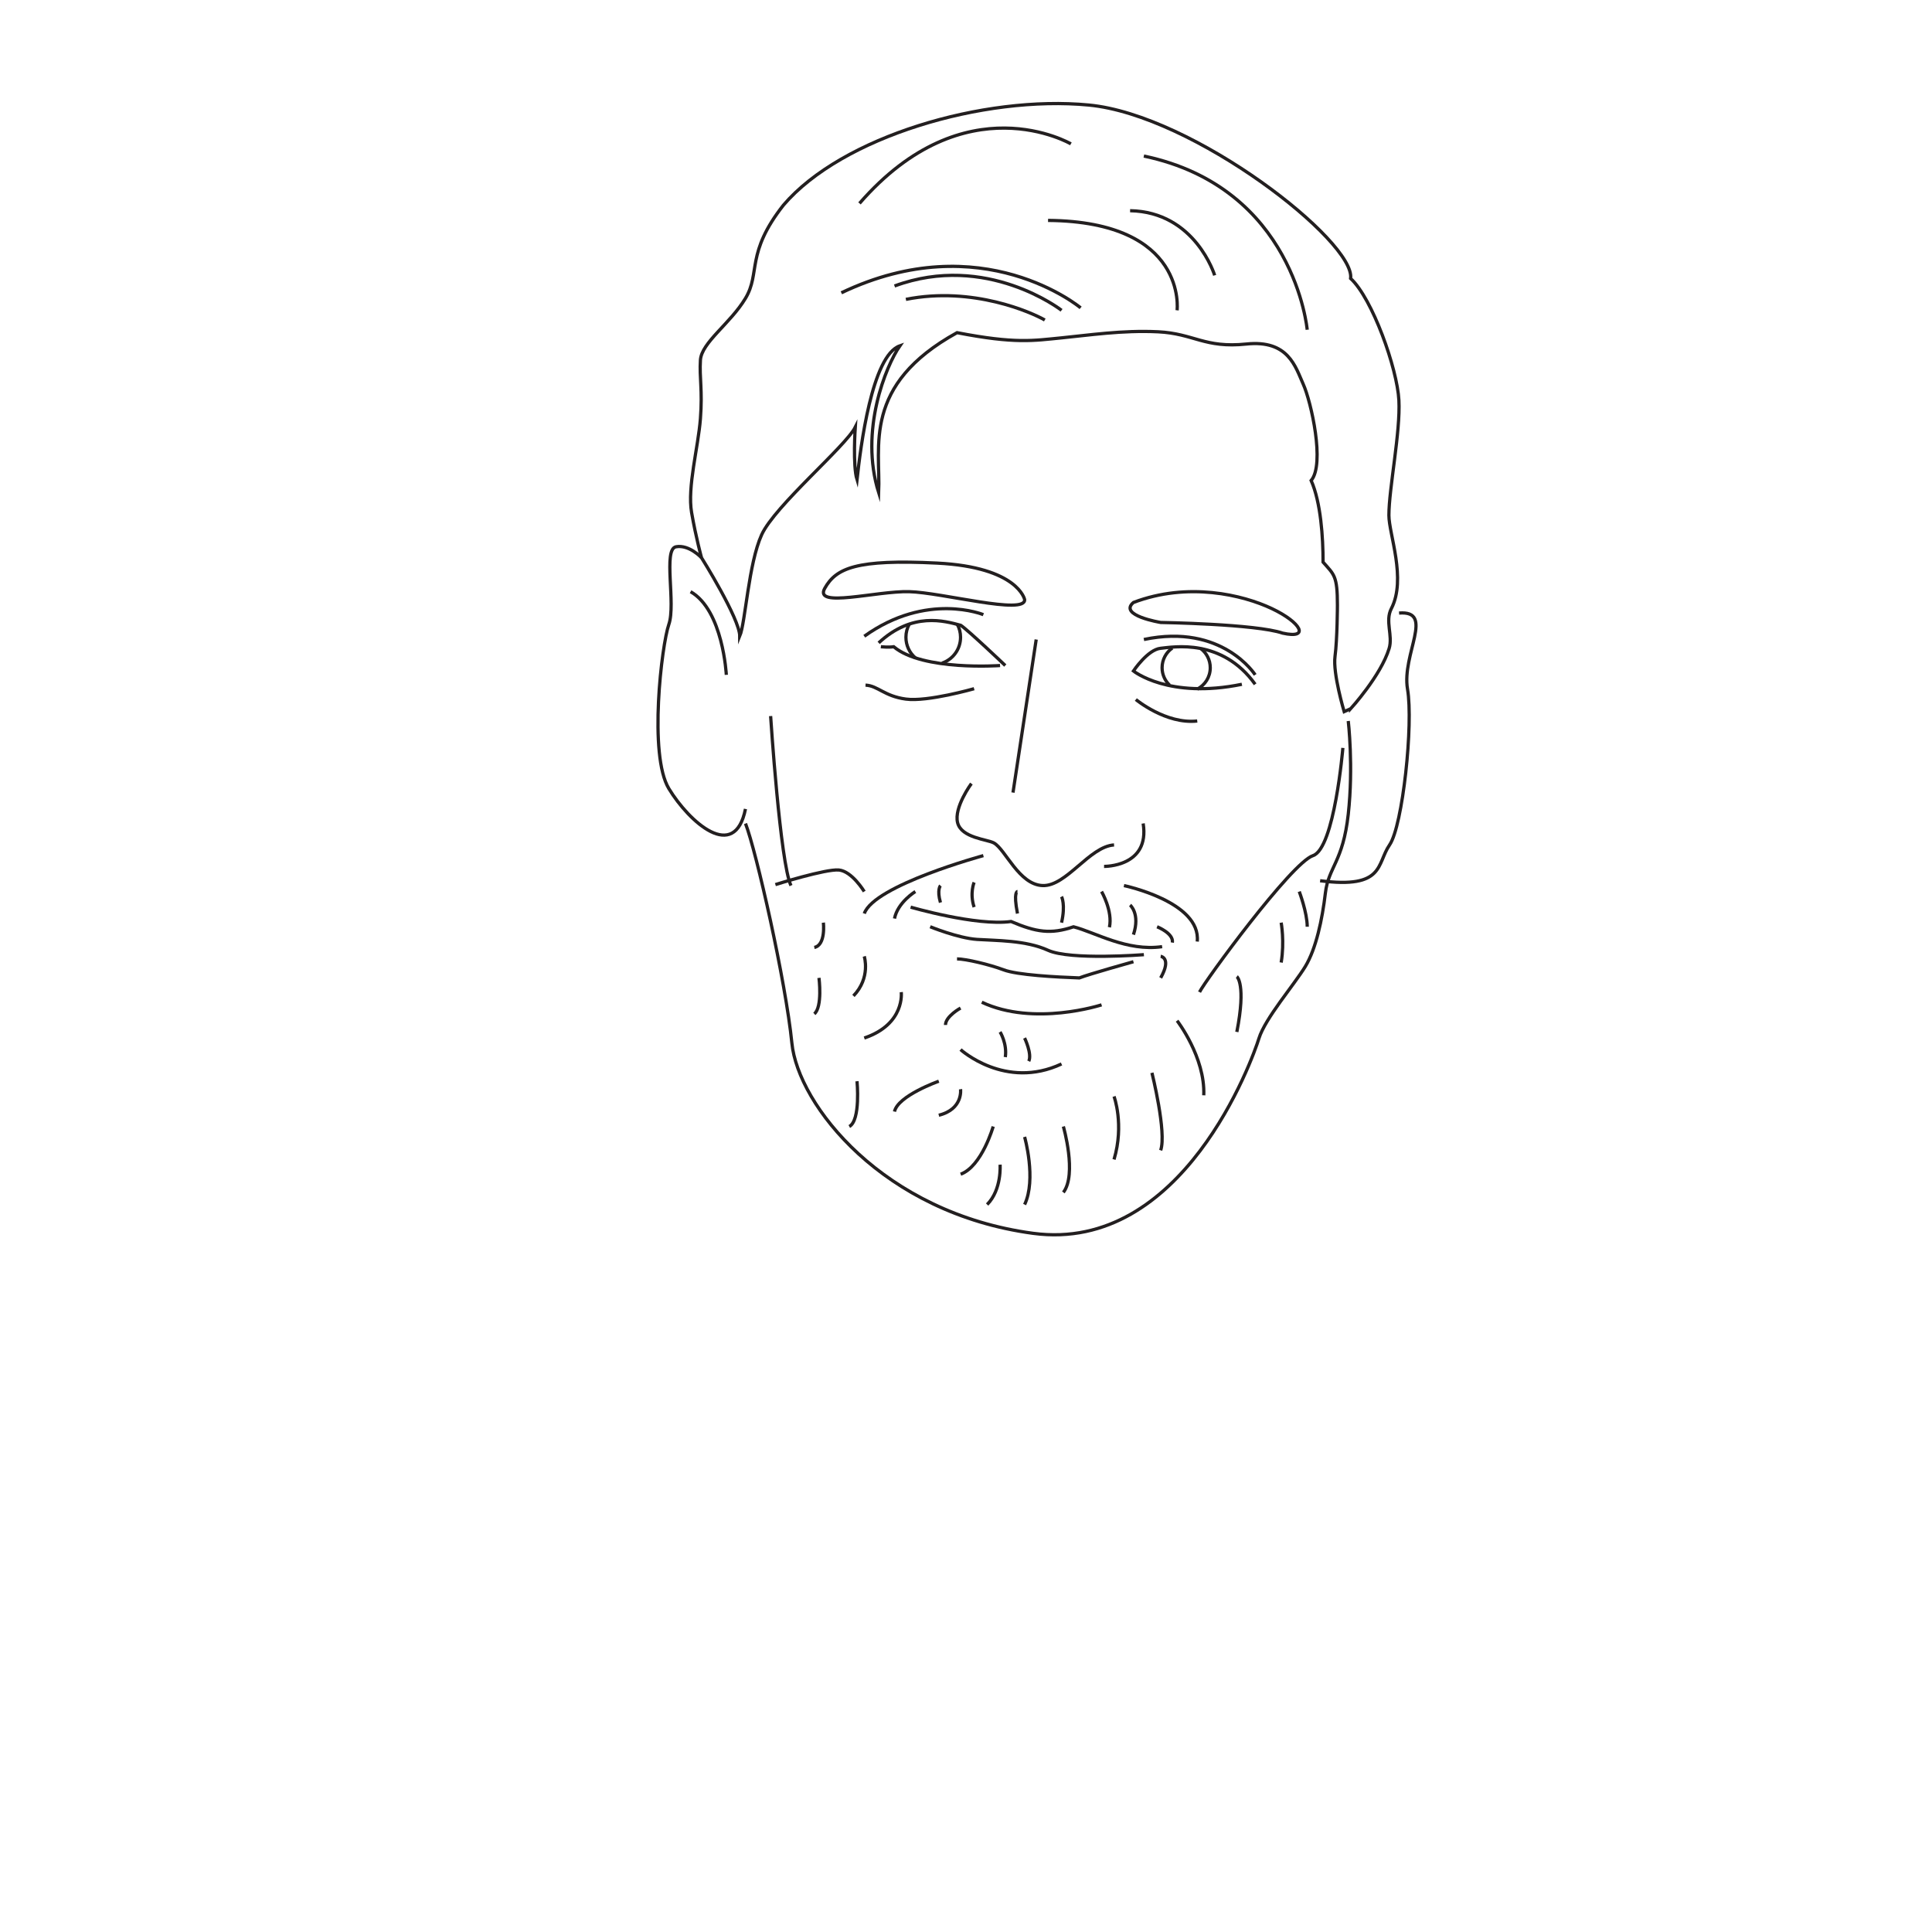
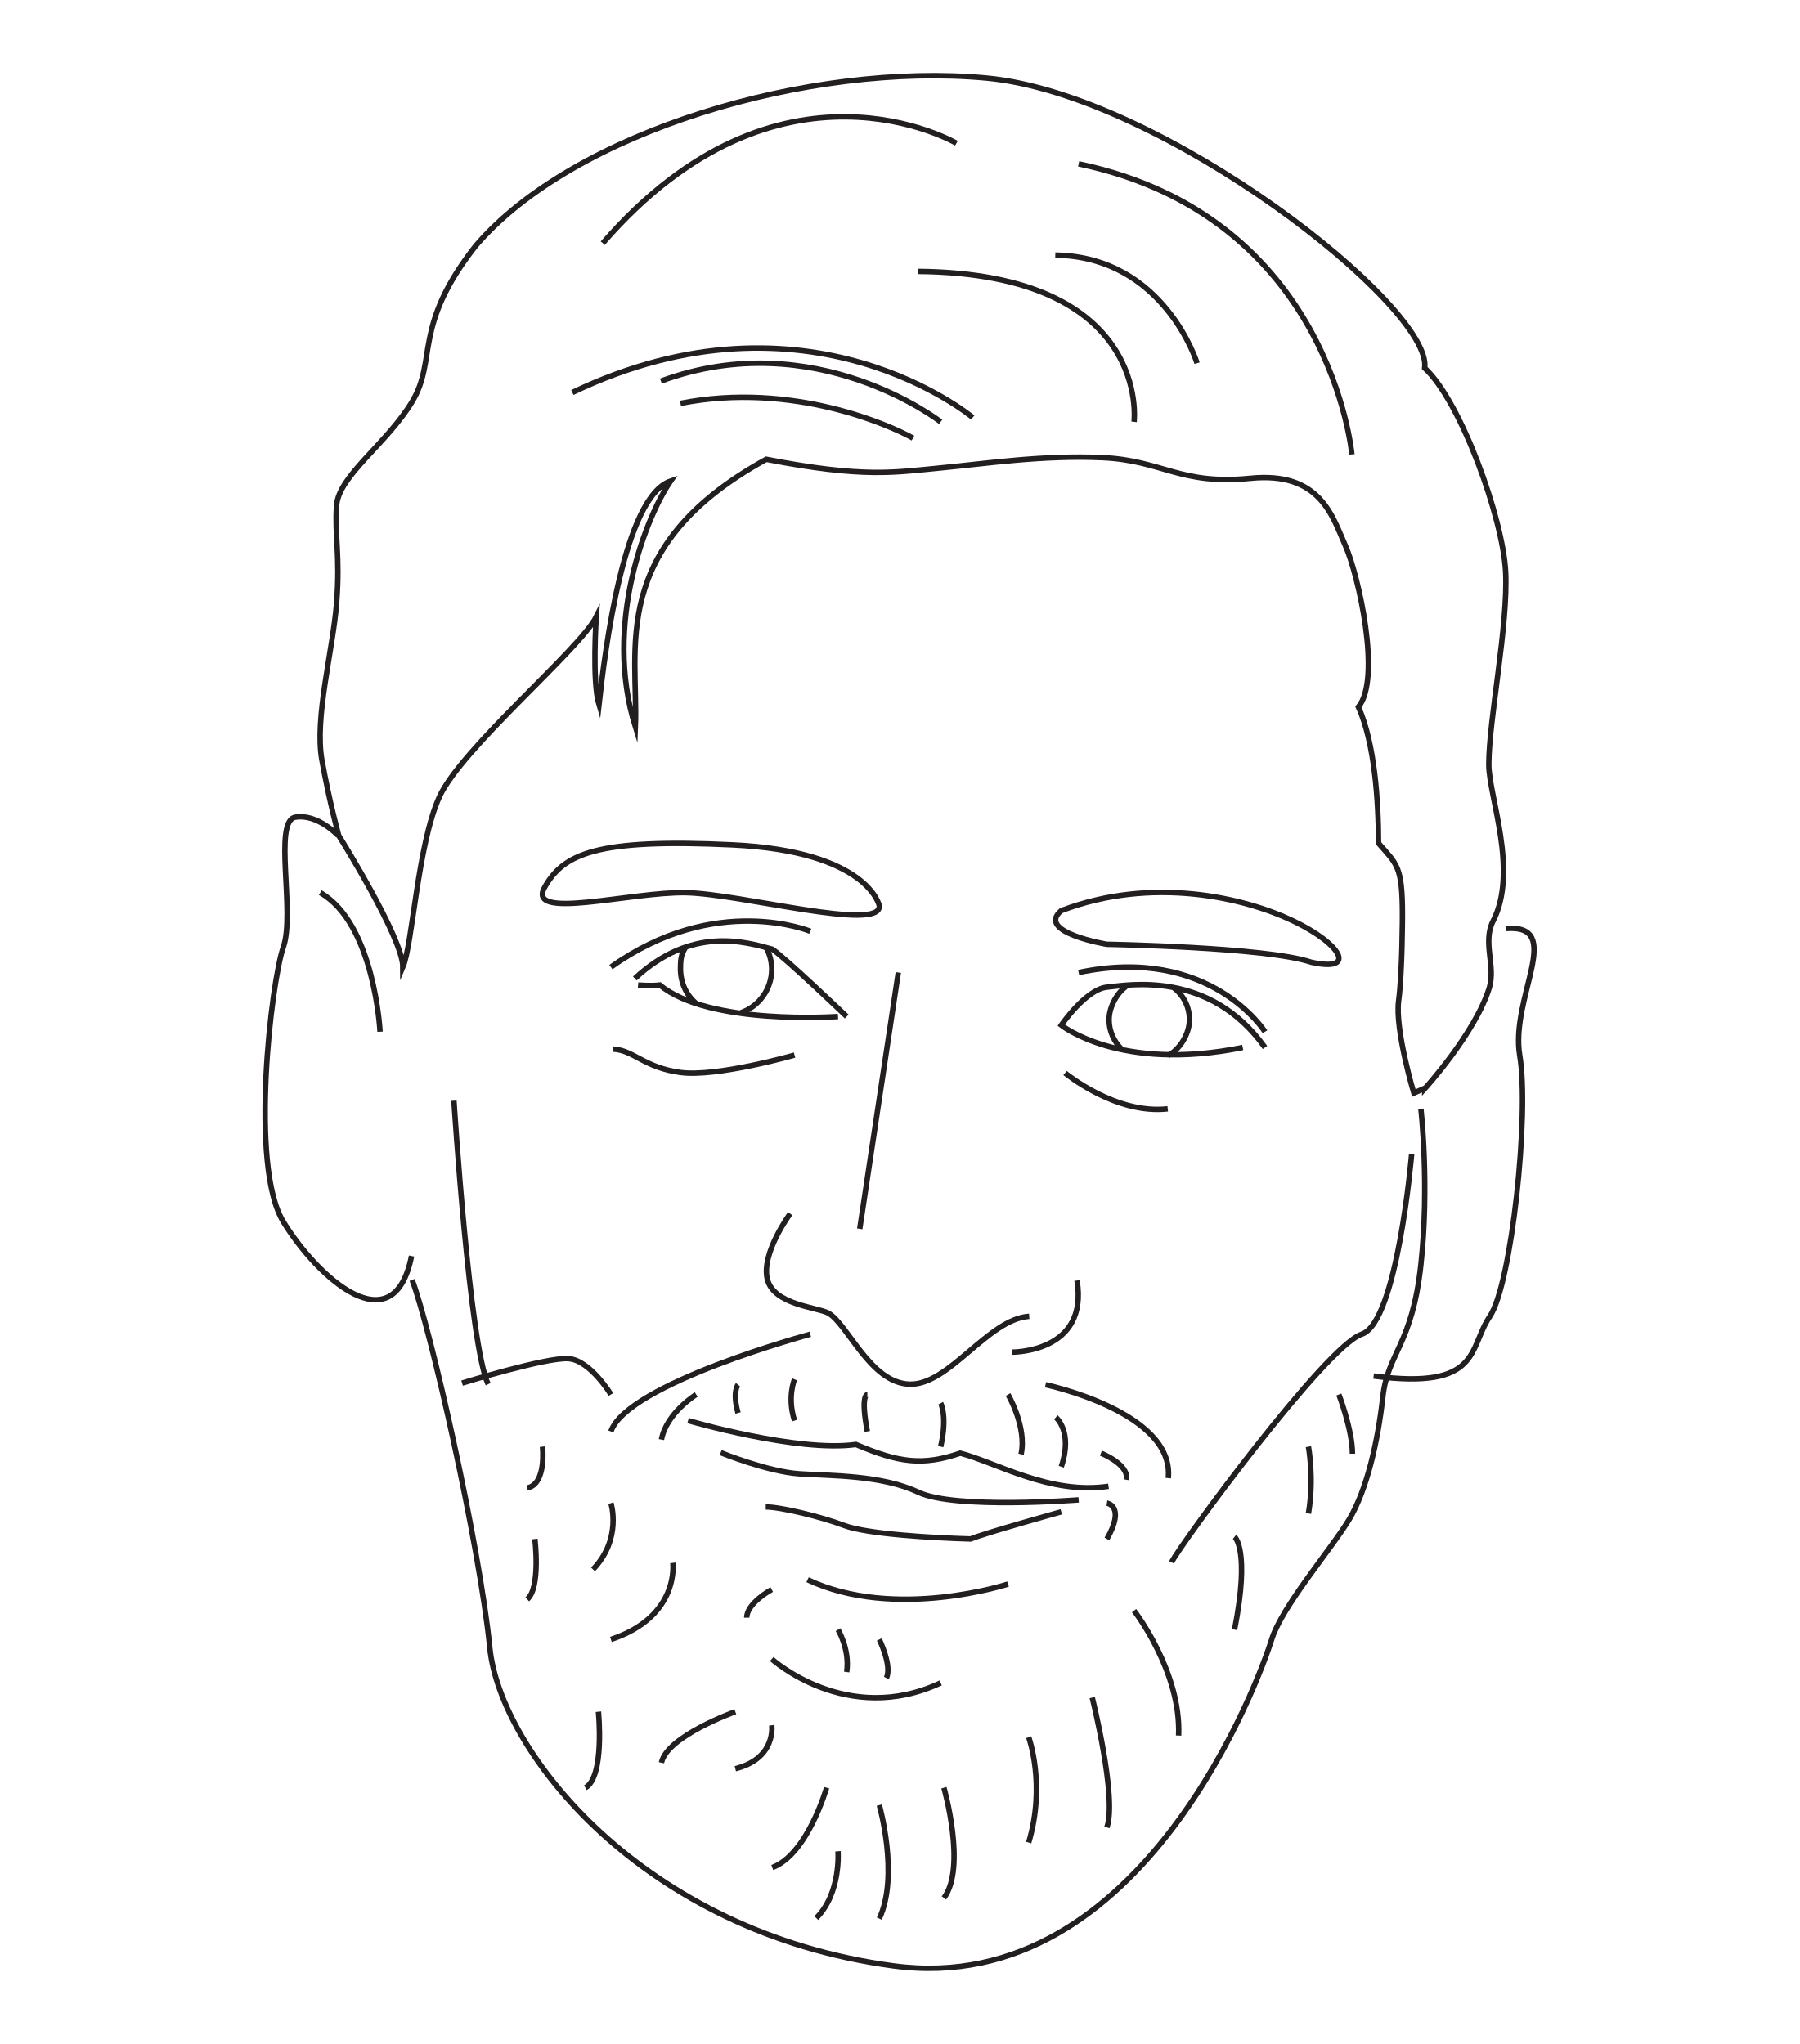
- <svg xmlns="http://www.w3.org/2000/svg" id="Layer_2" data-name="Layer 2" viewBox="0 0 595.28 595.28">
+ <svg xmlns="http://www.w3.org/2000/svg" id="Layer_2" version="1.1" viewBox="-48.36 -13.47 331.20 376.36">
+   <defs>
+     <style>
+       .st0 {
+         fill: none;
+         stroke: #231f20;
+         stroke-miterlimit: 10;
+       }
+     </style>
+   </defs>
  <g>
-     <line x1="319.27" y1="197.04" x2="312.12" y2="244.21" fill="none" stroke="#231f20" stroke-miterlimit="10" />
-     <path d="M299.3,241.43s-5.43,7.33-4.25,12.05,9.15,5.12,11.19,6.25c3.56,1.98,7.72,12.89,15.04,13.13s14.41-12.05,21.98-12.52" fill="none" stroke="#231f20" stroke-miterlimit="10" />
-     <path d="M340.18,266.95s14.18.24,12.05-13.23" fill="none" stroke="#231f20" stroke-miterlimit="10" />
+     <line class="st0" x1="117" y1="165.6" x2="109.9" y2="212.8" />
+     <path class="st0" d="M97.1,210s-5.4,7.3-4.2,12.1c1.2,4.7,9.1,5.1,11.2,6.2,3.6,2,7.7,12.9,15,13.1s14.4-12,22-12.5" />
+     <path class="st0" d="M137.9,235.5s14.2.2,12-13.2" />
  </g>
  <g>
-     <path d="M352.45,294.15s-22.67,1.78-29.53-1.35-15.99-2.96-21.85-3.35-14.47-3.91-14.47-3.91" fill="none" stroke="#231f20" stroke-miterlimit="10" />
-     <path d="M349.23,296.32s-13.69,3.83-16.67,4.99c-7.02-.25-19.12-.88-23.34-2.49s-11.68-3.37-14.35-3.37" fill="none" stroke="#231f20" stroke-miterlimit="10" />
-     <path d="M339.41,309.61s-20.79,6.77-36.9-.81" fill="none" stroke="#231f20" stroke-miterlimit="10" />
+     <path class="st0" d="M150.2,262.7s-22.7,1.8-29.5-1.4-16-3-21.9-3.4-14.5-3.9-14.5-3.9" />
+     <path class="st0" d="M147,264.9s-13.7,3.8-16.7,5c-7-.2-19.1-.9-23.3-2.5s-11.7-3.4-14.4-3.4" />
+     <path class="st0" d="M137.2,278.2s-20.8,6.8-36.9-.8" />
  </g>
  <g>
-     <path d="M357.63,191.79s29.31.46,37.58,3.29c8.51,1.89,5.67-3.3-3.31-7.55s-25.87-8.29-42.67-1.9c-4.75,4.02,8.4,6.16,8.4,6.16Z" fill="none" stroke="#231f20" stroke-miterlimit="10" />
-     <path d="M315.7,184.72s-2.02-9.97-26.95-11.22-31.15,1.55-34.63,7.77,15.92.78,25.99,1.03,36.05,7.33,35.59,2.42Z" fill="none" stroke="#231f20" stroke-miterlimit="10" />
+     <path class="st0" d="M155.4,160.4s29.3.5,37.6,3.3c8.5,1.9,5.7-3.3-3.3-7.6s-25.9-8.3-42.7-1.9c-4.8,4,8.4,6.2,8.4,6.2h0Z" />
+     <path class="st0" d="M113.5,153.3s-2-10-27-11.2-31.1,1.6-34.6,7.8,15.9.8,26,1,36,7.3,35.6,2.4h0Z" />
+   </g>
+   <path class="st0" d="M213.2,190.7s1.6,14,0,28.7c-1.6,14.8-6.1,16.2-7,24.3s-2.9,17.1-6.2,22.6-12.4,16-14.3,22.2-23.4,66.2-69.6,60-72.4-39.5-74.3-58.6-11-59.1-14.3-67.7" />
+   <path class="st0" d="M213.9,187s9.3-10.2,11.9-18.6c1.2-4-1.3-8.4.7-12.3,4.7-9.2-.8-23-.8-28.8,0-8.2,3.6-25.7,3.1-35.5s-8.2-31.3-14.9-37.5c1.5-11.3-48.3-50.4-80.7-53.4S57.2,10.7,39.2,31.8c-11.7,14.9-7,20.9-11.7,28.7s-13.5,13.6-13.9,19.1.7,9.2,0,18c-.7,8.8-4.1,21.1-2.7,28.9s3.1,13.9,3.1,13.9c0,0,11.8,18.8,11.8,24.2,1.8-4.2,2.7-22.4,6.7-31.3s25.9-27.2,28.9-33.2c0,0-.8,11.9.5,16.2,1.1-10,4.6-38.3,13.2-41.2-4.3,6.2-12.5,26.1-6.5,45.3.6-14.3-5.2-33.2,24.1-49.3,18,3.5,23.6,2.4,32,1.6s18.9-2.4,29.9-1.9,14.3,5.1,27.2,3.8,15.1,7,17.5,12.4,6.7,24.5,2.4,29.7c3,6.7,3.7,17.4,3.7,25.1,3.4,3.9,4.4,4.2,4.4,13.2,0,0,0,10.5-.7,15.8s2.8,17,2.8,17l2-.9h0Z" />
+   <g>
+     <path class="st0" d="M228.8,157.5c11.1-.9.8,12.7,2.6,23.4s-1.5,42.1-5.5,48c-4,5.9-1.5,13.6-21.4,11" />
+     <g>
+       <path class="st0" d="M13.9,140.4s-3.8-4.1-7.9-3.4,0,17.6-2.2,23.9-6.3,40.3,0,50.6,20.3,22.9,23.6,6.3" />
+       <path class="st0" d="M21.6,176.5s-1-19.9-11-25.6" />
+     </g>
  </g>
  <g>
    <g>
-       <path d="M386.74,210.84c-10.25-14.28-25.16-11.49-29.14-11.09s-8.37,6.99-8.37,6.99c0,0,10.81,8.74,33.41,4.1" fill="none" stroke="#231f20" stroke-miterlimit="10" />
-       <path d="M386.74,207.93s-10.13-15.98-34.29-10.89" fill="none" stroke="#231f20" stroke-miterlimit="10" />
-       <path d="M360.36,211.1c-1.41-1.35-2.3-3.26-2.3-5.37,0-2.51,1.24-4.73,3.15-6.07" fill="none" stroke="#231f20" stroke-miterlimit="10" />
-       <path d="M369.96,199.82c1.79,1.35,2.94,3.5,2.94,5.92,0,2.87-1.63,5.36-4.02,6.6" fill="none" stroke="#231f20" stroke-miterlimit="10" />
+       <path class="st0" d="M211.5,199s-2.6,31-9.2,33.2-33.4,38.7-35,42" />
+       <path class="st0" d="M144.1,241.5s23.8,5,22.6,17.2" />
+       <path class="st0" d="M100.8,232.2s-33.7,9.1-36.7,17.9" />
+       <path class="st0" d="M35.2,189.2s2.9,45.2,6.3,52.2" />
+       <path class="st0" d="M64.1,243.3s-3.8-6.3-7.8-6.6-19.6,4.5-19.6,4.5" />
+       <path class="st0" d="M78.3,248.1s20.2,5.9,30.9,4.4c7.8,3.3,12.2,4,19.2,1.6,6.6,1.7,16.5,7.7,27.3,6.1" />
+       <path class="st0" d="M198.1,243.3s2.5,6.5,2.5,10.9" />
+       <path class="st0" d="M192.5,252.9s1.1,5.9,0,12.3" />
+       <path class="st0" d="M137.2,243.3s3.5,6,2.4,11" />
+       <path class="st0" d="M124.8,244.9s1.3,2.4,0,8" />
+       <path class="st0" d="M111.3,243.3s-1.3,0,0,6.8" />
+       <path class="st0" d="M97.9,240.5s-1.4,3.3,0,7.6" />
+       <path class="st0" d="M87.5,241.5s-1.1,1.3,0,5.2" />
+       <path class="st0" d="M113.5,288.4s2.4,4.9,1.3,7.1" />
+       <path class="st0" d="M105.9,286.6s2.2,3.6,1.6,7.8" />
+       <path class="st0" d="M93.7,279.2s-4.6,2.5-4.6,5.2" />
+       <path class="st0" d="M125.4,315.7s4.2,14.7,0,20.3" />
+       <path class="st0" d="M113.5,318.9s3.7,13,0,20.9" />
+       <path class="st0" d="M93.7,304.2s.9,6.1-6.7,8" />
+       <path class="st0" d="M103.8,315.7s-3.5,12.3-10,14.7" />
+       <path class="st0" d="M105.9,327.4s.6,7.7-4,12.3" />
+       <path class="st0" d="M75.5,274.3s1.3,9.9-11.4,14.1" />
+       <path class="st0" d="M152.7,299.1s4.6,18.4,2.7,23.9" />
+       <path class="st0" d="M160.4,283.1s8.7,11.2,8.2,23" />
+       <path class="st0" d="M51.5,252.9s.8,6.9-2.8,7.6" />
+       <path class="st0" d="M50.1,269.9s1.1,9-1.4,11.1" />
+       <path class="st0" d="M87,301.7s-12.6,4.5-13.6,9.4" />
+       <path class="st0" d="M61.8,301.7s1.2,12-2.4,14" />
+       <path class="st0" d="M155.4,263.3s3.5.5,0,6.6" />
+       <path class="st0" d="M141,306.4s3.2,8.7,0,19.4" />
+       <path class="st0" d="M178.9,269.5s2.9,2.3,0,17.1" />
+       <path class="st0" d="M64.1,263.3s2.1,6.6-3.3,12.2" />
+       <path class="st0" d="M79.8,243.3s-5.5,3.4-6.4,8.3" />
+       <path class="st0" d="M154.3,254.1s5.2,2,4.7,4.9" />
+       <path class="st0" d="M146,247.5s3.2,2.6,1,9.1" />
+     </g>
+     <path class="st0" d="M93.7,292s13.8,12.5,31.1,4.4" />
+   </g>
+   <g>
+     <g>
+       <g>
+         <path class="st0" d="M184.5,179.4c-10.2-14.3-25.2-11.5-29.1-11.1s-8.4,7-8.4,7c0,0,10.8,8.7,33.4,4.1" />
+         <path class="st0" d="M184.5,176.5s-10.1-16-34.3-10.9" />
+         <path class="st0" d="M158.1,179.7c-1.4-1.4-2.3-3.3-2.3-5.4s1.2-4.7,3.1-6.1" />
+         <path class="st0" d="M167.7,168.4c1.8,1.4,2.9,3.5,2.9,5.9s-1.6,5.4-4,6.6" />
+       </g>
+       <g>
+         <path class="st0" d="M68.5,166.7c10.4-9.7,20.3-6.8,25.3-5.4,2.3,1.5,13.7,12.4,13.7,12.4" />
+         <path class="st0" d="M100.8,158s-17.4-7.2-36.7,6.6" />
+         <path class="st0" d="M105.9,173.7s-23.8,1.7-32.8-5.8c-1.6.2-4,0-4,0" />
+         <path class="st0" d="M79.8,171.3c-1.8-1.5-2.9-3.8-2.9-6.4s.4-2.9,1-4.1" />
+         <path class="st0" d="M92.7,161c.6,1.2,1,2.5,1,4,0,3.7-2.4,6.9-5.7,8" />
+       </g>
    </g>
    <g>
-       <path d="M270.73,198.08c10.43-9.66,20.28-6.76,25.3-5.41,2.32,1.54,13.71,12.39,13.71,12.39" fill="none" stroke="#231f20" stroke-miterlimit="10" />
-       <path d="M302.99,189.39s-17.38-7.17-36.69,6.65" fill="none" stroke="#231f20" stroke-miterlimit="10" />
-       <path d="M308.14,205.06s-23.82,1.74-32.77-5.79c-1.57.25-3.96,0-3.96,0" fill="none" stroke="#231f20" stroke-miterlimit="10" />
-       <path d="M282.03,202.7c-1.78-1.54-2.9-3.82-2.9-6.36,0-1.47.38-2.85,1.04-4.05" fill="none" stroke="#231f20" stroke-miterlimit="10" />
-       <path d="M294.97,192.39c.63,1.18.99,2.53.99,3.96,0,3.71-2.39,6.85-5.72,7.98" fill="none" stroke="#231f20" stroke-miterlimit="10" />
-     </g>
-   </g>
-   <path d="M415.42,222.15s1.64,13.96,0,28.74-6.09,16.19-7.05,24.29-2.86,17.13-6.19,22.62-12.39,15.98-14.29,22.17-23.35,66.23-69.57,60.04-72.43-39.55-74.33-58.61-10.96-59.08-14.29-67.66" fill="none" stroke="#231f20" stroke-miterlimit="10" />
-   <path d="M416.15,218.38s9.3-10.17,11.86-18.56c1.22-3.98-1.32-8.41.68-12.29,4.73-9.19-.75-22.96-.75-28.76,0-8.22,3.6-25.69,3.08-35.46s-8.17-31.35-14.87-37.51c1.51-11.31-48.33-50.36-80.71-53.44s-76.05,9.76-94.04,30.83c-11.71,14.9-7.01,20.91-11.71,28.73s-13.54,13.6-13.88,19.05.68,9.18,0,18.03-4.08,21.09-2.72,28.91,3.06,13.94,3.06,13.94c0,0,11.78,18.78,11.78,24.19,1.76-4.25,2.7-22.36,6.74-31.26s25.88-27.23,28.85-33.16c0,0-.81,11.86.54,16.18,1.08-9.98,4.58-38.28,13.21-41.25-4.31,6.2-12.53,26.15-6.53,45.29.6-14.29-5.16-33.16,24.14-49.34,17.98,3.5,23.64,2.43,32,1.62s18.87-2.43,29.93-1.89,14.29,5.12,27.23,3.77,15.1,7.01,17.52,12.4,6.74,24.53,2.43,29.66c2.97,6.74,3.67,17.45,3.67,25.14,3.4,3.86,4.42,4.17,4.42,13.24,0,0-.03,10.5-.74,15.8s2.82,17.03,2.82,17.03l1.99-.9Z" fill="none" stroke="#231f20" stroke-miterlimit="10" />
-   <g>
-     <path d="M431.07,188.89c11.1-.88.77,12.72,2.61,23.44s-1.48,42.12-5.53,48-1.48,13.61-21.4,11.04" fill="none" stroke="#231f20" stroke-miterlimit="10" />
-     <g>
-       <path d="M216.15,171.85s-3.8-4.12-7.86-3.38,0,17.6-2.21,23.92-6.27,40.26,0,50.59,20.29,22.87,23.61,6.27" fill="none" stroke="#231f20" stroke-miterlimit="10" />
-       <path d="M223.79,207.93s-1-19.9-11.01-25.62" fill="none" stroke="#231f20" stroke-miterlimit="10" />
+       <path class="st0" d="M97.9,180.8s-14.3,4.1-21,3.2-8.6-4.1-12.4-4.3" />
+       <path class="st0" d="M147.7,184.1s9.3,7.7,18.9,6.6" />
    </g>
  </g>
  <g>
-     <path d="M413.76,230.44s-2.58,30.99-9.22,33.2-33.38,38.73-34.95,42.05" fill="none" stroke="#231f20" stroke-miterlimit="10" />
-     <path d="M346.31,272.86s23.81,4.98,22.58,17.25" fill="none" stroke="#231f20" stroke-miterlimit="10" />
-     <path d="M302.99,263.63s-33.66,9.14-36.69,17.85" fill="none" stroke="#231f20" stroke-miterlimit="10" />
-     <path d="M237.44,220.63s2.95,45.23,6.27,52.23" fill="none" stroke="#231f20" stroke-miterlimit="10" />
-     <path d="M266.29,274.7s-3.77-6.27-7.83-6.64-19.55,4.5-19.55,4.5" fill="none" stroke="#231f20" stroke-miterlimit="10" />
-     <path d="M280.58,279.5s20.18,5.9,30.94,4.43c7.81,3.32,12.24,3.99,19.25,1.63,6.64,1.69,16.48,7.68,27.3,6.12" fill="none" stroke="#231f20" stroke-miterlimit="10" />
-     <path d="M400.32,274.7s2.46,6.5,2.46,10.85" fill="none" stroke="#231f20" stroke-miterlimit="10" />
-     <path d="M394.75,284.28s1.07,5.88,0,12.29" fill="none" stroke="#231f20" stroke-miterlimit="10" />
-     <path d="M339.41,274.7s3.49,6.03,2.42,11.01" fill="none" stroke="#231f20" stroke-miterlimit="10" />
-     <path d="M327.08,276.27s1.28,2.41,0,8.02" fill="none" stroke="#231f20" stroke-miterlimit="10" />
-     <path d="M313.5,274.7s-1.34-.03,0,6.78" fill="none" stroke="#231f20" stroke-miterlimit="10" />
-     <path d="M300.14,271.88s-1.42,3.32,0,7.62" fill="none" stroke="#231f20" stroke-miterlimit="10" />
-     <path d="M289.77,272.86s-1.15,1.29,0,5.23" fill="none" stroke="#231f20" stroke-miterlimit="10" />
-     <path d="M315.7,319.83s2.35,4.93,1.28,7.14" fill="none" stroke="#231f20" stroke-miterlimit="10" />
-     <path d="M308.14,317.96s2.22,3.58,1.61,7.75" fill="none" stroke="#231f20" stroke-miterlimit="10" />
-     <path d="M295.96,310.6s-4.64,2.55-4.64,5.22" fill="none" stroke="#231f20" stroke-miterlimit="10" />
-     <path d="M327.64,347.09s4.25,14.7,0,20.31" fill="none" stroke="#231f20" stroke-miterlimit="10" />
-     <path d="M315.7,350.3s3.69,13.02,0,20.85" fill="none" stroke="#231f20" stroke-miterlimit="10" />
-     <path d="M295.96,335.6s.86,6.15-6.7,8.02" fill="none" stroke="#231f20" stroke-miterlimit="10" />
-     <path d="M306.02,347.09s-3.49,12.29-10.03,14.7" fill="none" stroke="#231f20" stroke-miterlimit="10" />
-     <path d="M308.14,358.85s.58,7.68-3.99,12.29" fill="none" stroke="#231f20" stroke-miterlimit="10" />
-     <path d="M277.69,305.69s1.26,9.87-11.4,14.14" fill="none" stroke="#231f20" stroke-miterlimit="10" />
-     <path d="M354.93,330.55s4.59,18.41,2.69,23.89" fill="none" stroke="#231f20" stroke-miterlimit="10" />
-     <path d="M362.68,314.49s8.68,11.23,8.22,22.99" fill="none" stroke="#231f20" stroke-miterlimit="10" />
-     <path d="M253.7,284.28s.8,6.92-2.8,7.64" fill="none" stroke="#231f20" stroke-miterlimit="10" />
-     <path d="M252.34,301.3s1.14,8.96-1.44,11.09" fill="none" stroke="#231f20" stroke-miterlimit="10" />
-     <path d="M289.26,333.14s-12.63,4.46-13.65,9.36" fill="none" stroke="#231f20" stroke-miterlimit="10" />
-     <path d="M264.06,333.14s1.17,12.04-2.38,13.96" fill="none" stroke="#231f20" stroke-miterlimit="10" />
-     <path d="M357.62,294.66s3.48.46,0,6.64" fill="none" stroke="#231f20" stroke-miterlimit="10" />
-     <path d="M343.25,337.82s3.2,8.67,0,19.43" fill="none" stroke="#231f20" stroke-miterlimit="10" />
-     <path d="M381.09,300.89s2.9,2.26,0,17.07" fill="none" stroke="#231f20" stroke-miterlimit="10" />
-     <path d="M266.29,294.66s2.08,6.58-3.33,12.19" fill="none" stroke="#231f20" stroke-miterlimit="10" />
-     <path d="M282.03,274.7s-5.46,3.35-6.42,8.32" fill="none" stroke="#231f20" stroke-miterlimit="10" />
-     <path d="M356.51,285.55s5.18,2.03,4.71,4.88" fill="none" stroke="#231f20" stroke-miterlimit="10" />
-     <path d="M348.2,278.86s3.17,2.65,1.03,9.13" fill="none" stroke="#231f20" stroke-miterlimit="10" />
-   </g>
-   <path d="M300.14,212.2s-14.33,4.1-21.02,3.2-8.63-4.12-12.44-4.3" fill="none" stroke="#231f20" stroke-miterlimit="10" />
-   <path d="M295.96,323.39s13.78,12.54,31.11,4.43" fill="none" stroke="#231f20" stroke-miterlimit="10" />
-   <path d="M349.97,215.53s9.27,7.69,18.92,6.62" fill="none" stroke="#231f20" stroke-miterlimit="10" />
-   <g>
-     <path d="M362.68,95.61s3.34-27.32-39.76-27.7" fill="none" stroke="#231f20" stroke-miterlimit="10" />
-     <path d="M402.77,101.6s-3.89-43.79-50.33-53.52" fill="none" stroke="#231f20" stroke-miterlimit="10" />
-     <path d="M321.92,98.6c-3.93-2.25-22.15-10.48-42.8-6.36" fill="none" stroke="#231f20" stroke-miterlimit="10" />
-     <path d="M327.08,95.61s-23.1-17.97-51.46-7.49" fill="none" stroke="#231f20" stroke-miterlimit="10" />
-     <path d="M332.96,94.85s-30.32-25.37-73.73-4.63" fill="none" stroke="#231f20" stroke-miterlimit="10" />
-     <path d="M374.26,84.84s-5.95-19.55-26.06-19.92" fill="none" stroke="#231f20" stroke-miterlimit="10" />
-     <path d="M329.96,44.33s-32.6-19.09-65.14,18.34" fill="none" stroke="#231f20" stroke-miterlimit="10" />
+     <path class="st0" d="M160.4,64.2s3.3-27.3-39.8-27.7" />
+     <path class="st0" d="M200.5,70.2s-3.9-43.8-50.3-53.5" />
+     <path class="st0" d="M119.7,67.2c-3.9-2.2-22.1-10.5-42.8-6.4" />
+     <path class="st0" d="M124.8,64.2s-23.1-18-51.5-7.5" />
+     <path class="st0" d="M130.7,63.4s-30.3-25.4-73.7-4.6" />
+     <path class="st0" d="M172,53.4s-6-19.6-26.1-19.9" />
+     <path class="st0" d="M127.7,12.9S95.1-6.2,62.6,31.3" />
  </g>
</svg>
